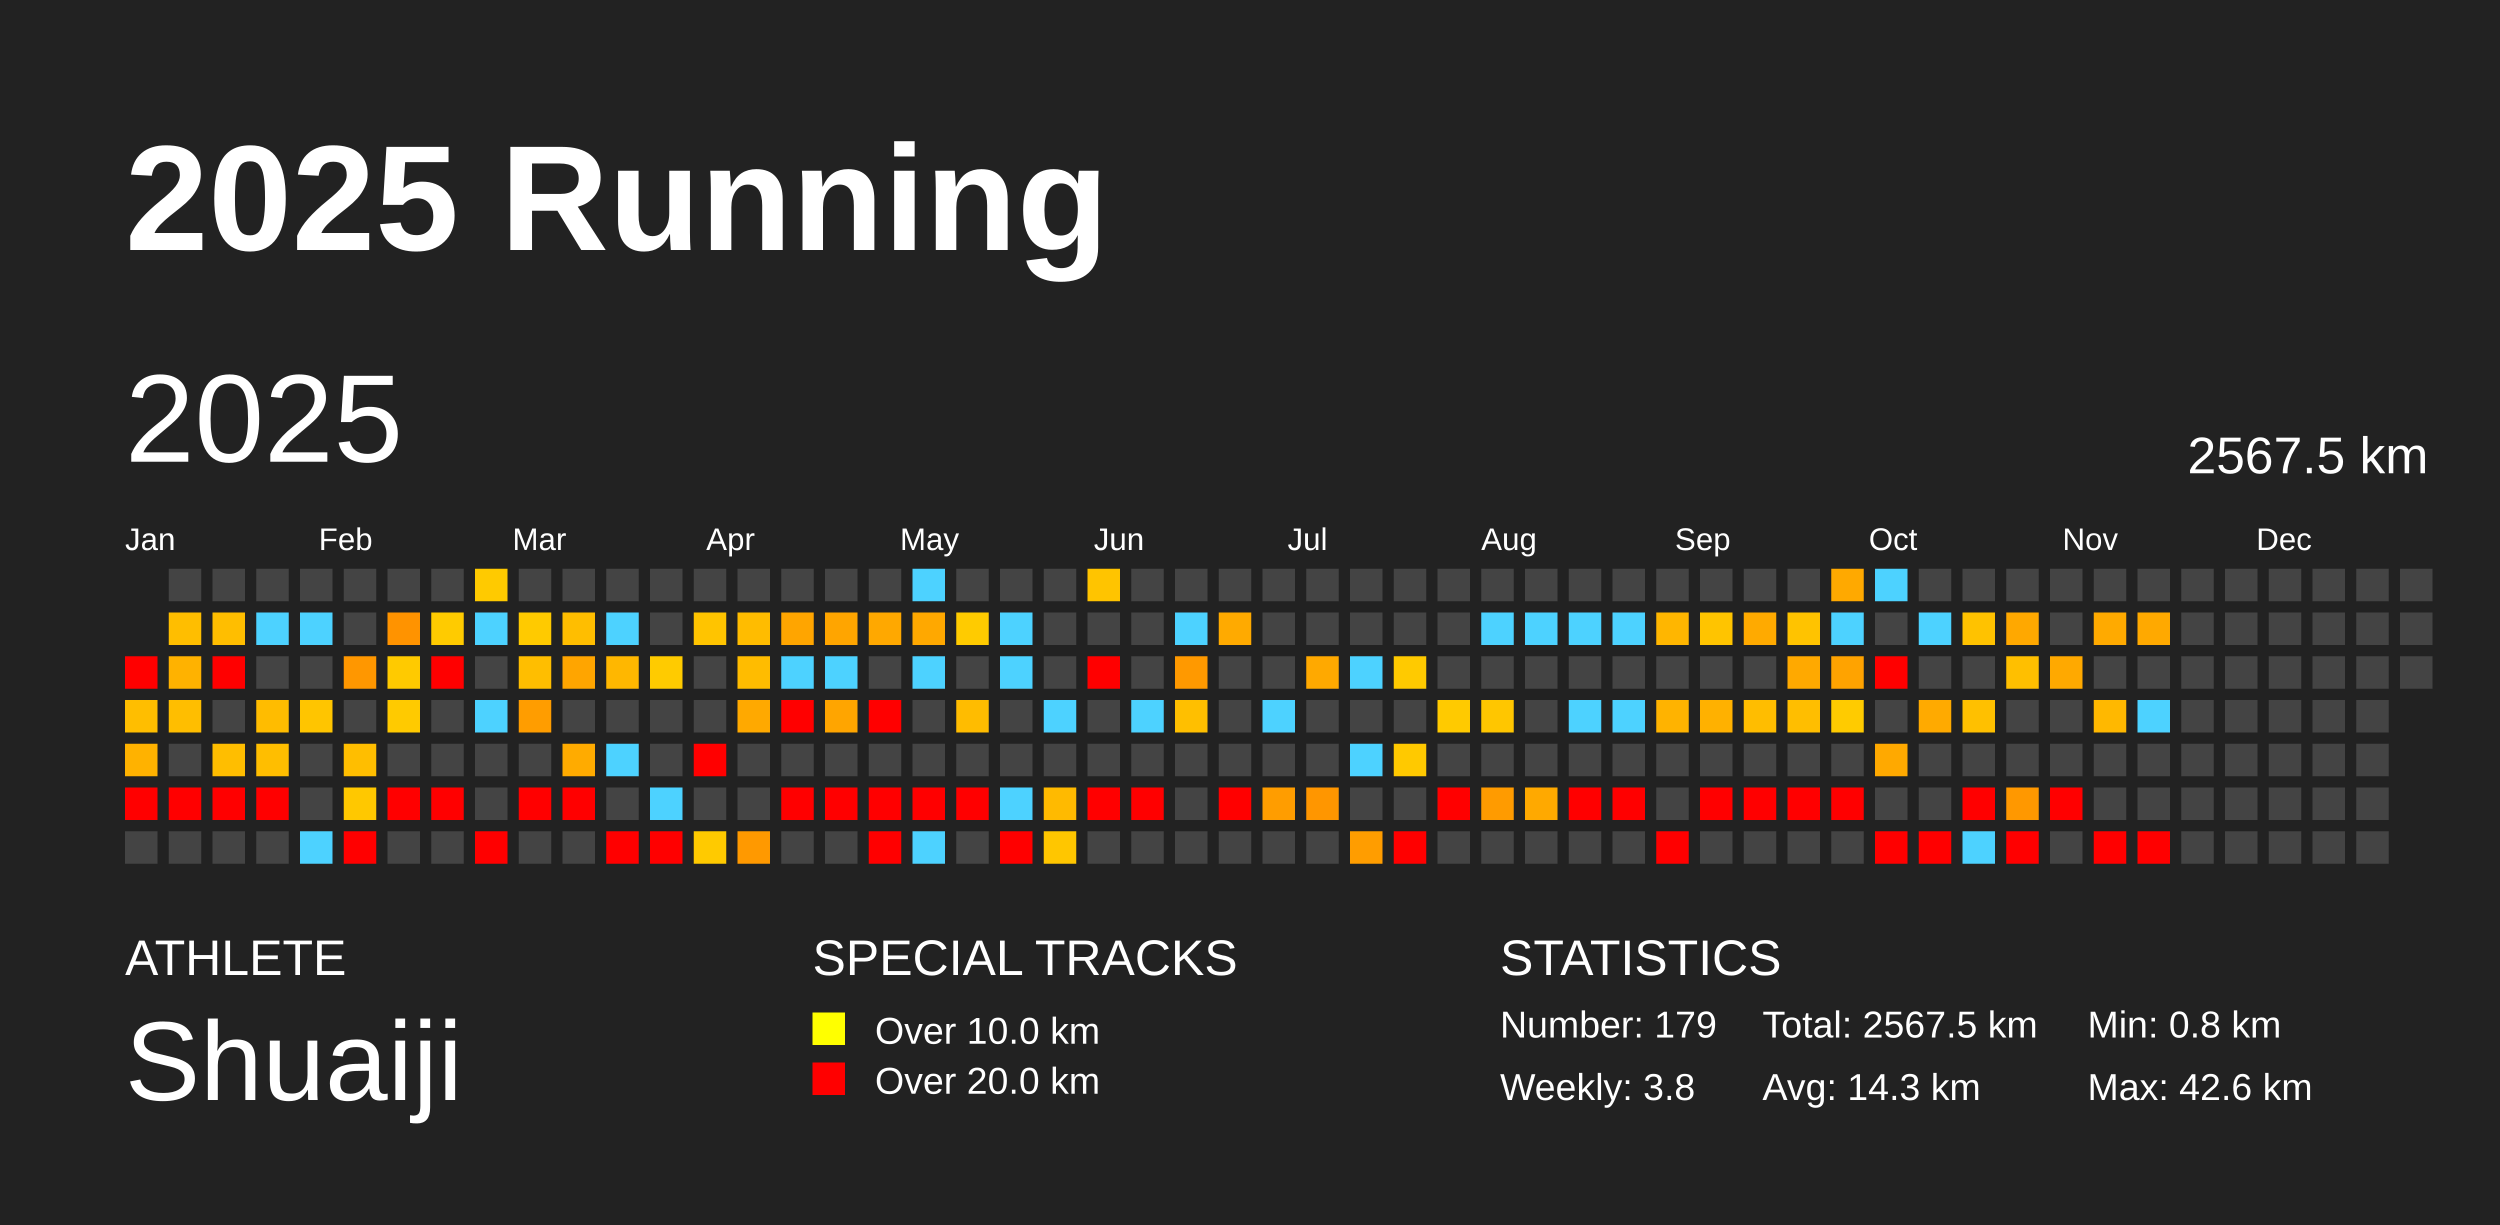
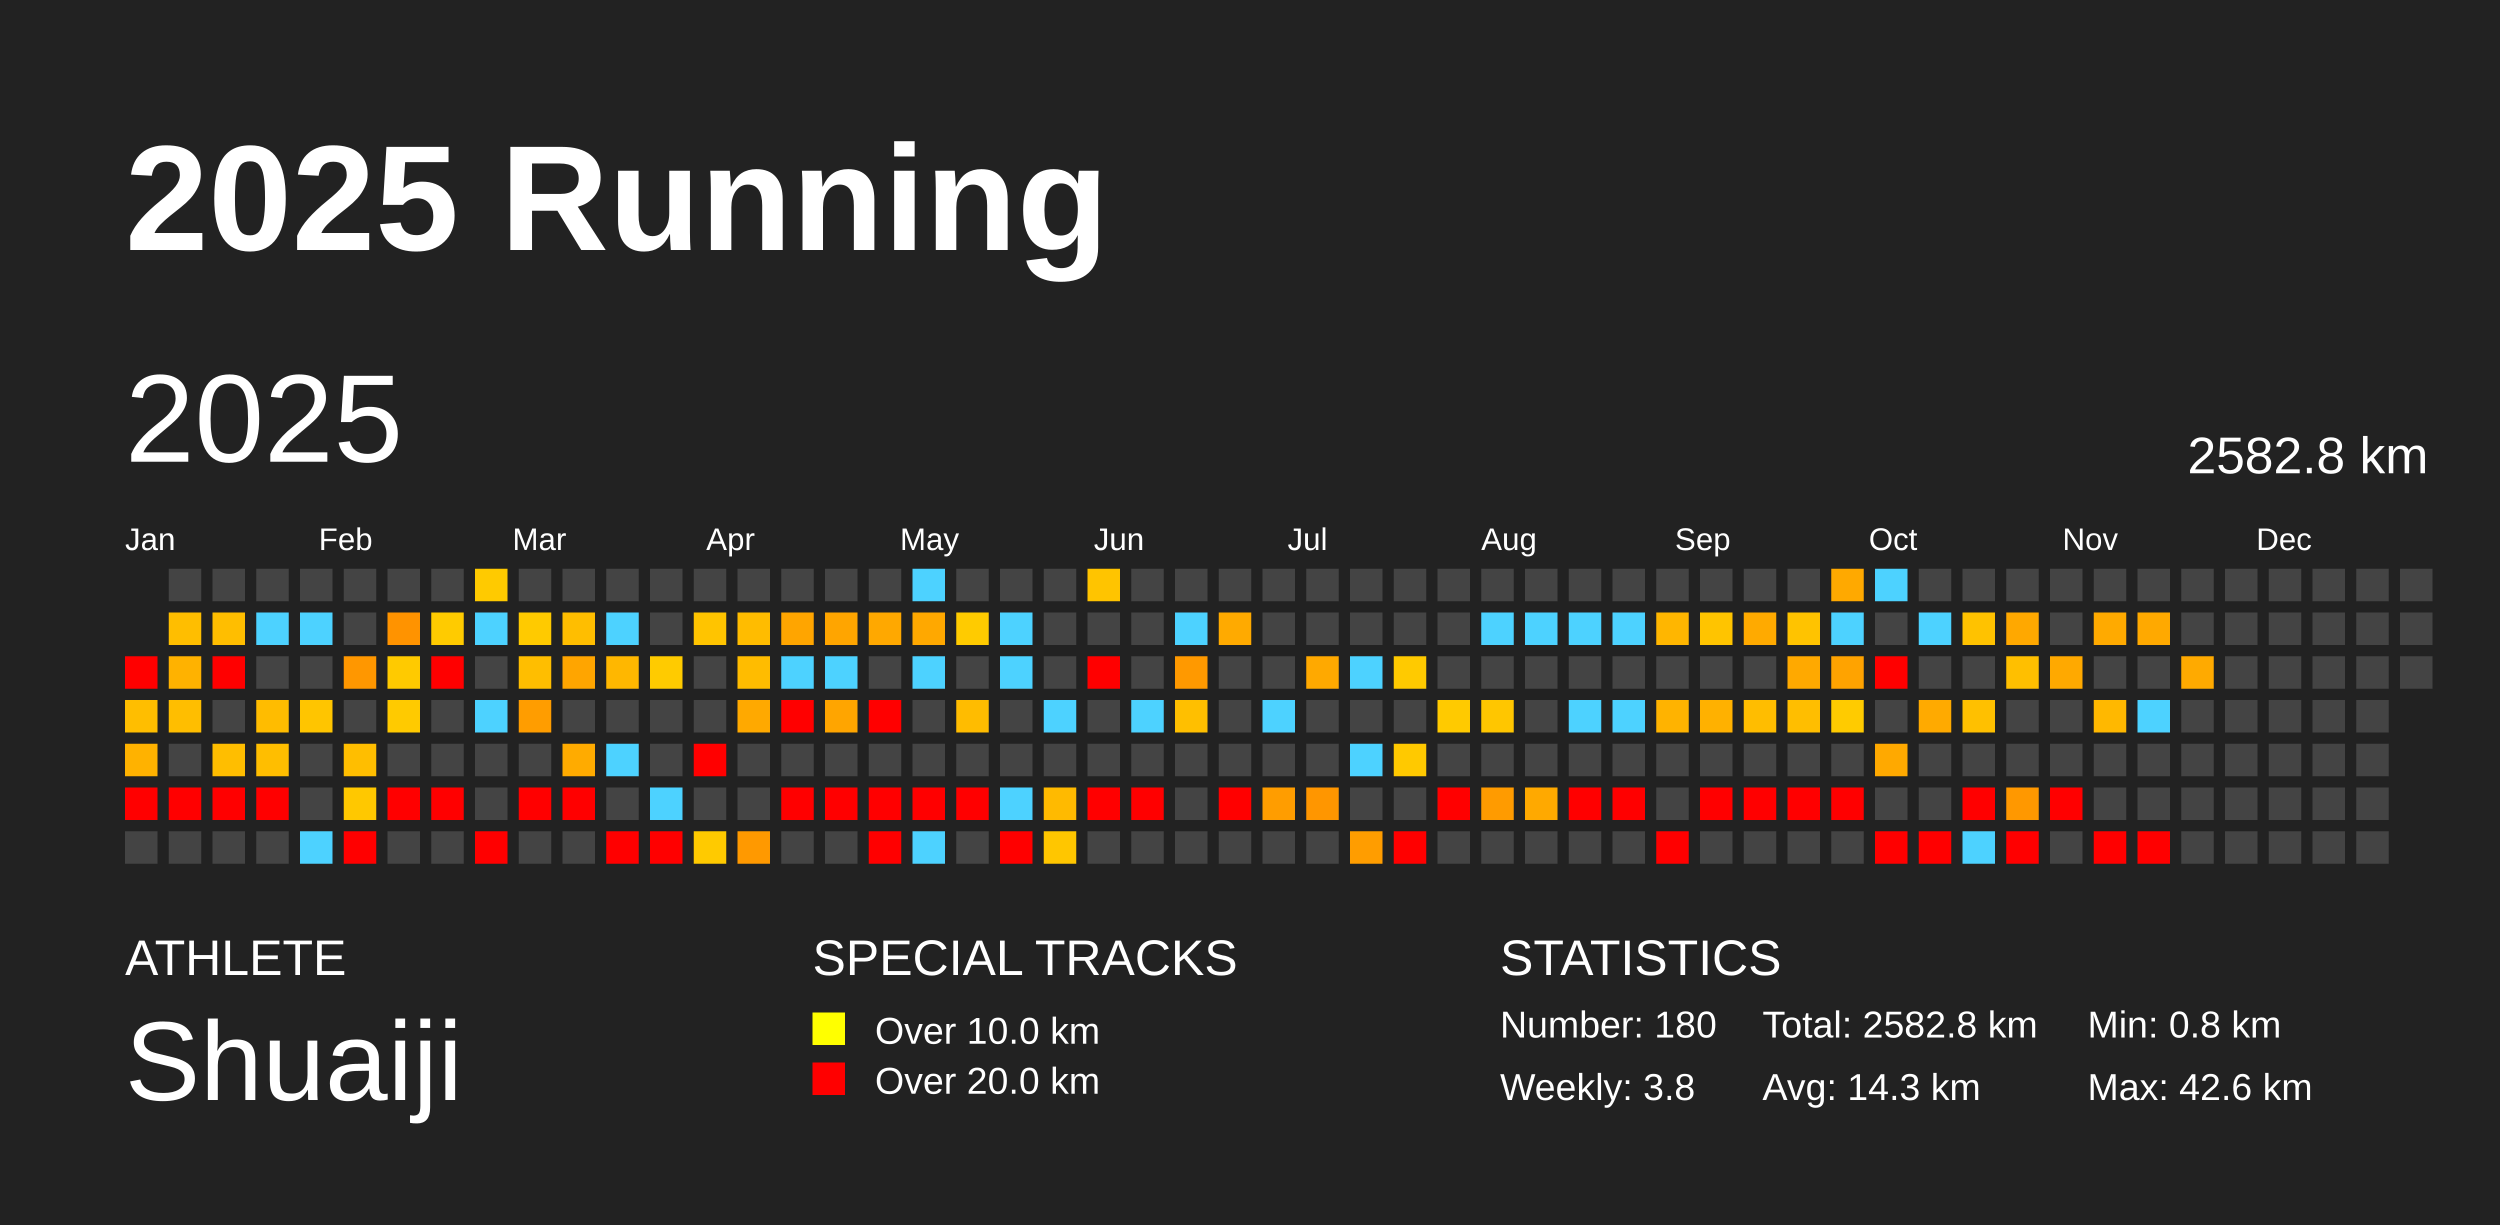
<svg xmlns="http://www.w3.org/2000/svg" baseProfile="full" height="98mm" version="1.1" viewBox="0,0,200,98" width="200mm">
  <defs />
  <rect fill="#222222" height="98" width="200" x="0" y="0" />
  <text fill="#FFFFFF" style="font-size:12px; font-family:Arial; font-weight:bold;" x="10" y="20">2025 Running</text>
  <text fill="#FFFFFF" style="font-size:4px; font-family:Arial" x="10" y="78">ATHLETE</text>
  <text fill="#FFFFFF" style="font-size:9px; font-family:Arial" x="10" y="88">Shuaiji</text>
  <text fill="#FFFFFF" style="font-size:4px; font-family:Arial" x="65" y="78">SPECIAL TRACKS</text>
  <rect fill="yellow" height="2.6" width="2.6" x="65" y="81" />
  <text fill="#FFFFFF" style="font-size:3px; font-family:Arial" x="70" y="83.5">Over 10.0 km</text>
  <rect fill="red" height="2.6" width="2.6" x="65" y="85" />
  <text fill="#FFFFFF" style="font-size:3px; font-family:Arial" x="70" y="87.5">Over 20.0 km</text>
  <text fill="#FFFFFF" style="font-size:4px; font-family:Arial" x="120" y="78">STATISTICS</text>
-   <text fill="#FFFFFF" style="font-size:3px; font-family:Arial" x="120" y="83">Number: 179</text>
+   <text fill="#FFFFFF" style="font-size:3px; font-family:Arial" x="120" y="83">Number: 180</text>
  <text fill="#FFFFFF" style="font-size:3px; font-family:Arial" x="120" y="88">Weekly: 3.8</text>
-   <text fill="#FFFFFF" style="font-size:3px; font-family:Arial" x="141" y="83">Total: 2567.5 km</text>
+   <text fill="#FFFFFF" style="font-size:3px; font-family:Arial" x="141" y="83">Total: 2582.8 km</text>
  <text fill="#FFFFFF" style="font-size:3px; font-family:Arial" x="141" y="88">Avg: 14.3 km</text>
  <text fill="#FFFFFF" style="font-size:3px; font-family:Arial" x="167" y="83">Min: 0.8 km</text>
  <text fill="#FFFFFF" style="font-size:3px; font-family:Arial" x="167" y="88">Max: 42.6 km</text>
  <text dominant-baseline="hanging" fill="#FFFFFF" style="font-size:10.0px; font-family:Arial;" x="10" y="30">2025</text>
-   <text dominant-baseline="hanging" fill="#FFFFFF" style="font-size:4.125px; font-family:Arial;" x="175" y="35">2567.5 km</text>
+   <text dominant-baseline="hanging" fill="#FFFFFF" style="font-size:4.125px; font-family:Arial;" x="175" y="35">2582.8 km</text>
  <text fill="#FFFFFF" style="font-size:2.5px; font-family:Arial" x="10.0" y="44">Jan</text>
  <text fill="#FFFFFF" style="font-size:2.5px; font-family:Arial" x="25.5" y="44">Feb</text>
  <text fill="#FFFFFF" style="font-size:2.5px; font-family:Arial" x="41.0" y="44">Mar</text>
  <text fill="#FFFFFF" style="font-size:2.5px; font-family:Arial" x="56.5" y="44">Apr</text>
  <text fill="#FFFFFF" style="font-size:2.5px; font-family:Arial" x="72.0" y="44">May</text>
  <text fill="#FFFFFF" style="font-size:2.5px; font-family:Arial" x="87.5" y="44">Jun</text>
  <text fill="#FFFFFF" style="font-size:2.5px; font-family:Arial" x="103.0" y="44">Jul</text>
  <text fill="#FFFFFF" style="font-size:2.5px; font-family:Arial" x="118.5" y="44">Aug</text>
  <text fill="#FFFFFF" style="font-size:2.5px; font-family:Arial" x="134.0" y="44">Sep</text>
  <text fill="#FFFFFF" style="font-size:2.5px; font-family:Arial" x="149.5" y="44">Oct</text>
  <text fill="#FFFFFF" style="font-size:2.5px; font-family:Arial" x="165.0" y="44">Nov</text>
  <text fill="#FFFFFF" style="font-size:2.5px; font-family:Arial" x="180.5" y="44">Dec</text>
  <rect fill="red" height="2.6" width="2.6" x="10.0" y="52.5" />
  <rect fill="#ffbe00" height="2.6" width="2.6" x="10.0" y="56.0" />
  <rect fill="#ffb200" height="2.6" width="2.6" x="10.0" y="59.5" />
  <rect fill="red" height="2.6" width="2.6" x="10.0" y="63.0" />
  <rect fill="#444444" height="2.6" width="2.6" x="10.0" y="66.5" />
  <rect fill="#444444" height="2.6" width="2.6" x="13.5" y="45.5" />
  <rect fill="#ffbe00" height="2.6" width="2.6" x="13.5" y="49.0" />
  <rect fill="#ffb200" height="2.6" width="2.6" x="13.5" y="52.5" />
  <rect fill="#ffbe00" height="2.6" width="2.6" x="13.5" y="56.0" />
  <rect fill="#444444" height="2.6" width="2.6" x="13.5" y="59.5" />
  <rect fill="red" height="2.6" width="2.6" x="13.5" y="63.0" />
  <rect fill="#444444" height="2.6" width="2.6" x="13.5" y="66.5" />
  <rect fill="#444444" height="2.6" width="2.6" x="17.0" y="45.5" />
  <rect fill="#ffbe00" height="2.6" width="2.6" x="17.0" y="49.0" />
  <rect fill="red" height="2.6" width="2.6" x="17.0" y="52.5" />
  <rect fill="#444444" height="2.6" width="2.6" x="17.0" y="56.0" />
  <rect fill="#ffbe00" height="2.6" width="2.6" x="17.0" y="59.5" />
  <rect fill="red" height="2.6" width="2.6" x="17.0" y="63.0" />
  <rect fill="#444444" height="2.6" width="2.6" x="17.0" y="66.5" />
  <rect fill="#444444" height="2.6" width="2.6" x="20.5" y="45.5" />
  <rect fill="#4dd2ff" height="2.6" width="2.6" x="20.5" y="49.0" />
  <rect fill="#444444" height="2.6" width="2.6" x="20.5" y="52.5" />
  <rect fill="#ffbc00" height="2.6" width="2.6" x="20.5" y="56.0" />
  <rect fill="#ffbe00" height="2.6" width="2.6" x="20.5" y="59.5" />
  <rect fill="red" height="2.6" width="2.6" x="20.5" y="63.0" />
  <rect fill="#444444" height="2.6" width="2.6" x="20.5" y="66.5" />
  <rect fill="#444444" height="2.6" width="2.6" x="24.0" y="45.5" />
  <rect fill="#4dd2ff" height="2.6" width="2.6" x="24.0" y="49.0" />
  <rect fill="#444444" height="2.6" width="2.6" x="24.0" y="52.5" />
  <rect fill="#ffc500" height="2.6" width="2.6" x="24.0" y="56.0" />
  <rect fill="#444444" height="2.6" width="2.6" x="24.0" y="59.5" />
  <rect fill="#444444" height="2.6" width="2.6" x="24.0" y="63.0" />
  <rect fill="#4dd2ff" height="2.6" width="2.6" x="24.0" y="66.5" />
  <rect fill="#444444" height="2.6" width="2.6" x="27.5" y="45.5" />
  <rect fill="#444444" height="2.6" width="2.6" x="27.5" y="49.0" />
  <rect fill="#ff9700" height="2.6" width="2.6" x="27.5" y="52.5" />
  <rect fill="#444444" height="2.6" width="2.6" x="27.5" y="56.0" />
  <rect fill="#ffbe00" height="2.6" width="2.6" x="27.5" y="59.5" />
  <rect fill="#ffc800" height="2.6" width="2.6" x="27.5" y="63.0" />
  <rect fill="red" height="2.6" width="2.6" x="27.5" y="66.5" />
  <rect fill="#444444" height="2.6" width="2.6" x="31.0" y="45.5" />
  <rect fill="#ff9300" height="2.6" width="2.6" x="31.0" y="49.0" />
  <rect fill="#ffca00" height="2.6" width="2.6" x="31.0" y="52.5" />
  <rect fill="#ffca00" height="2.6" width="2.6" x="31.0" y="56.0" />
  <rect fill="#444444" height="2.6" width="2.6" x="31.0" y="59.5" />
  <rect fill="red" height="2.6" width="2.6" x="31.0" y="63.0" />
  <rect fill="#444444" height="2.6" width="2.6" x="31.0" y="66.5" />
  <rect fill="#444444" height="2.6" width="2.6" x="34.5" y="45.5" />
  <rect fill="#ffcb00" height="2.6" width="2.6" x="34.5" y="49.0" />
  <rect fill="red" height="2.6" width="2.6" x="34.5" y="52.5" />
  <rect fill="#444444" height="2.6" width="2.6" x="34.5" y="56.0" />
  <rect fill="#444444" height="2.6" width="2.6" x="34.5" y="59.5" />
  <rect fill="red" height="2.6" width="2.6" x="34.5" y="63.0" />
  <rect fill="#444444" height="2.6" width="2.6" x="34.5" y="66.5" />
  <rect fill="#ffca00" height="2.6" width="2.6" x="38.0" y="45.5" />
  <rect fill="#4dd2ff" height="2.6" width="2.6" x="38.0" y="49.0" />
  <rect fill="#444444" height="2.6" width="2.6" x="38.0" y="52.5" />
  <rect fill="#4dd2ff" height="2.6" width="2.6" x="38.0" y="56.0" />
  <rect fill="#444444" height="2.6" width="2.6" x="38.0" y="59.5" />
  <rect fill="#444444" height="2.6" width="2.6" x="38.0" y="63.0" />
  <rect fill="red" height="2.6" width="2.6" x="38.0" y="66.5" />
  <rect fill="#444444" height="2.6" width="2.6" x="41.5" y="45.5" />
  <rect fill="#ffca00" height="2.6" width="2.6" x="41.5" y="49.0" />
  <rect fill="#ffbe00" height="2.6" width="2.6" x="41.5" y="52.5" />
  <rect fill="#ff9d00" height="2.6" width="2.6" x="41.5" y="56.0" />
  <rect fill="#444444" height="2.6" width="2.6" x="41.5" y="59.5" />
  <rect fill="red" height="2.6" width="2.6" x="41.5" y="63.0" />
  <rect fill="#444444" height="2.6" width="2.6" x="41.5" y="66.5" />
  <rect fill="#444444" height="2.6" width="2.6" x="45.0" y="45.5" />
  <rect fill="#ffbe00" height="2.6" width="2.6" x="45.0" y="49.0" />
  <rect fill="#ffa500" height="2.6" width="2.6" x="45.0" y="52.5" />
  <rect fill="#444444" height="2.6" width="2.6" x="45.0" y="56.0" />
  <rect fill="#ffab00" height="2.6" width="2.6" x="45.0" y="59.5" />
  <rect fill="red" height="2.6" width="2.6" x="45.0" y="63.0" />
  <rect fill="#444444" height="2.6" width="2.6" x="45.0" y="66.5" />
  <rect fill="#444444" height="2.6" width="2.6" x="48.5" y="45.5" />
  <rect fill="#4dd2ff" height="2.6" width="2.6" x="48.5" y="49.0" />
  <rect fill="#ffb700" height="2.6" width="2.6" x="48.5" y="52.5" />
  <rect fill="#444444" height="2.6" width="2.6" x="48.5" y="56.0" />
  <rect fill="#4dd2ff" height="2.6" width="2.6" x="48.5" y="59.5" />
  <rect fill="#444444" height="2.6" width="2.6" x="48.5" y="63.0" />
  <rect fill="red" height="2.6" width="2.6" x="48.5" y="66.5" />
  <rect fill="#444444" height="2.6" width="2.6" x="52.0" y="45.5" />
  <rect fill="#444444" height="2.6" width="2.6" x="52.0" y="49.0" />
  <rect fill="#ffcb00" height="2.6" width="2.6" x="52.0" y="52.5" />
  <rect fill="#444444" height="2.6" width="2.6" x="52.0" y="56.0" />
  <rect fill="#444444" height="2.6" width="2.6" x="52.0" y="59.5" />
  <rect fill="#4dd2ff" height="2.6" width="2.6" x="52.0" y="63.0" />
  <rect fill="red" height="2.6" width="2.6" x="52.0" y="66.5" />
  <rect fill="#444444" height="2.6" width="2.6" x="55.5" y="45.5" />
  <rect fill="#ffc400" height="2.6" width="2.6" x="55.5" y="49.0" />
  <rect fill="#444444" height="2.6" width="2.6" x="55.5" y="52.5" />
  <rect fill="#444444" height="2.6" width="2.6" x="55.5" y="56.0" />
  <rect fill="red" height="2.6" width="2.6" x="55.5" y="59.5" />
  <rect fill="#444444" height="2.6" width="2.6" x="55.5" y="63.0" />
  <rect fill="#ffca00" height="2.6" width="2.6" x="55.5" y="66.5" />
  <rect fill="#444444" height="2.6" width="2.6" x="59.0" y="45.5" />
  <rect fill="#ffbc00" height="2.6" width="2.6" x="59.0" y="49.0" />
  <rect fill="#ffbc00" height="2.6" width="2.6" x="59.0" y="52.5" />
  <rect fill="#ffa900" height="2.6" width="2.6" x="59.0" y="56.0" />
  <rect fill="#444444" height="2.6" width="2.6" x="59.0" y="59.5" />
  <rect fill="#444444" height="2.6" width="2.6" x="59.0" y="63.0" />
  <rect fill="#ff9900" height="2.6" width="2.6" x="59.0" y="66.5" />
  <rect fill="#444444" height="2.6" width="2.6" x="62.5" y="45.5" />
  <rect fill="#ffa500" height="2.6" width="2.6" x="62.5" y="49.0" />
  <rect fill="#4dd2ff" height="2.6" width="2.6" x="62.5" y="52.5" />
  <rect fill="red" height="2.6" width="2.6" x="62.5" y="56.0" />
  <rect fill="#444444" height="2.6" width="2.6" x="62.5" y="59.5" />
  <rect fill="red" height="2.6" width="2.6" x="62.5" y="63.0" />
  <rect fill="#444444" height="2.6" width="2.6" x="62.5" y="66.5" />
  <rect fill="#444444" height="2.6" width="2.6" x="66.0" y="45.5" />
  <rect fill="#ffa500" height="2.6" width="2.6" x="66.0" y="49.0" />
  <rect fill="#4dd2ff" height="2.6" width="2.6" x="66.0" y="52.5" />
  <rect fill="#ffa500" height="2.6" width="2.6" x="66.0" y="56.0" />
  <rect fill="#444444" height="2.6" width="2.6" x="66.0" y="59.5" />
  <rect fill="red" height="2.6" width="2.6" x="66.0" y="63.0" />
  <rect fill="#444444" height="2.6" width="2.6" x="66.0" y="66.5" />
  <rect fill="#444444" height="2.6" width="2.6" x="69.5" y="45.5" />
  <rect fill="#ffa800" height="2.6" width="2.6" x="69.5" y="49.0" />
  <rect fill="#444444" height="2.6" width="2.6" x="69.5" y="52.5" />
  <rect fill="red" height="2.6" width="2.6" x="69.5" y="56.0" />
  <rect fill="#444444" height="2.6" width="2.6" x="69.5" y="59.5" />
  <rect fill="red" height="2.6" width="2.6" x="69.5" y="63.0" />
  <rect fill="red" height="2.6" width="2.6" x="69.5" y="66.5" />
  <rect fill="#4dd2ff" height="2.6" width="2.6" x="73.0" y="45.5" />
  <rect fill="#ffa800" height="2.6" width="2.6" x="73.0" y="49.0" />
  <rect fill="#4dd2ff" height="2.6" width="2.6" x="73.0" y="52.5" />
  <rect fill="#444444" height="2.6" width="2.6" x="73.0" y="56.0" />
  <rect fill="#444444" height="2.6" width="2.6" x="73.0" y="59.5" />
  <rect fill="red" height="2.6" width="2.6" x="73.0" y="63.0" />
  <rect fill="#4dd2ff" height="2.6" width="2.6" x="73.0" y="66.5" />
  <rect fill="#444444" height="2.6" width="2.6" x="76.5" y="45.5" />
  <rect fill="#ffcb00" height="2.6" width="2.6" x="76.5" y="49.0" />
  <rect fill="#444444" height="2.6" width="2.6" x="76.5" y="52.5" />
  <rect fill="#ffbc00" height="2.6" width="2.6" x="76.5" y="56.0" />
  <rect fill="#444444" height="2.6" width="2.6" x="76.5" y="59.5" />
  <rect fill="red" height="2.6" width="2.6" x="76.5" y="63.0" />
  <rect fill="#444444" height="2.6" width="2.6" x="76.5" y="66.5" />
  <rect fill="#444444" height="2.6" width="2.6" x="80.0" y="45.5" />
  <rect fill="#4dd2ff" height="2.6" width="2.6" x="80.0" y="49.0" />
  <rect fill="#4dd2ff" height="2.6" width="2.6" x="80.0" y="52.5" />
  <rect fill="#444444" height="2.6" width="2.6" x="80.0" y="56.0" />
  <rect fill="#444444" height="2.6" width="2.6" x="80.0" y="59.5" />
  <rect fill="#4dd2ff" height="2.6" width="2.6" x="80.0" y="63.0" />
  <rect fill="red" height="2.6" width="2.6" x="80.0" y="66.5" />
  <rect fill="#444444" height="2.6" width="2.6" x="83.5" y="45.5" />
  <rect fill="#444444" height="2.6" width="2.6" x="83.5" y="49.0" />
  <rect fill="#444444" height="2.6" width="2.6" x="83.5" y="52.5" />
  <rect fill="#4dd2ff" height="2.6" width="2.6" x="83.5" y="56.0" />
  <rect fill="#444444" height="2.6" width="2.6" x="83.5" y="59.5" />
  <rect fill="#ffba00" height="2.6" width="2.6" x="83.5" y="63.0" />
  <rect fill="#ffc600" height="2.6" width="2.6" x="83.5" y="66.5" />
  <rect fill="#ffc400" height="2.6" width="2.6" x="87.0" y="45.5" />
  <rect fill="#444444" height="2.6" width="2.6" x="87.0" y="49.0" />
  <rect fill="red" height="2.6" width="2.6" x="87.0" y="52.5" />
  <rect fill="#444444" height="2.6" width="2.6" x="87.0" y="56.0" />
  <rect fill="#444444" height="2.6" width="2.6" x="87.0" y="59.5" />
  <rect fill="red" height="2.6" width="2.6" x="87.0" y="63.0" />
  <rect fill="#444444" height="2.6" width="2.6" x="87.0" y="66.5" />
  <rect fill="#444444" height="2.6" width="2.6" x="90.5" y="45.5" />
  <rect fill="#444444" height="2.6" width="2.6" x="90.5" y="49.0" />
  <rect fill="#444444" height="2.6" width="2.6" x="90.5" y="52.5" />
  <rect fill="#4dd2ff" height="2.6" width="2.6" x="90.5" y="56.0" />
  <rect fill="#444444" height="2.6" width="2.6" x="90.5" y="59.5" />
  <rect fill="red" height="2.6" width="2.6" x="90.5" y="63.0" />
  <rect fill="#444444" height="2.6" width="2.6" x="90.5" y="66.5" />
  <rect fill="#444444" height="2.6" width="2.6" x="94.0" y="45.5" />
  <rect fill="#4dd2ff" height="2.6" width="2.6" x="94.0" y="49.0" />
  <rect fill="#ff9900" height="2.6" width="2.6" x="94.0" y="52.5" />
  <rect fill="#ffbf00" height="2.6" width="2.6" x="94.0" y="56.0" />
  <rect fill="#444444" height="2.6" width="2.6" x="94.0" y="59.5" />
  <rect fill="#444444" height="2.6" width="2.6" x="94.0" y="63.0" />
  <rect fill="#444444" height="2.6" width="2.6" x="94.0" y="66.5" />
  <rect fill="#444444" height="2.6" width="2.6" x="97.5" y="45.5" />
  <rect fill="#ffaa00" height="2.6" width="2.6" x="97.5" y="49.0" />
  <rect fill="#444444" height="2.6" width="2.6" x="97.5" y="52.5" />
  <rect fill="#444444" height="2.6" width="2.6" x="97.5" y="56.0" />
  <rect fill="#444444" height="2.6" width="2.6" x="97.5" y="59.5" />
  <rect fill="red" height="2.6" width="2.6" x="97.5" y="63.0" />
  <rect fill="#444444" height="2.6" width="2.6" x="97.5" y="66.5" />
  <rect fill="#444444" height="2.6" width="2.6" x="101.0" y="45.5" />
  <rect fill="#444444" height="2.6" width="2.6" x="101.0" y="49.0" />
  <rect fill="#444444" height="2.6" width="2.6" x="101.0" y="52.5" />
  <rect fill="#4dd2ff" height="2.6" width="2.6" x="101.0" y="56.0" />
  <rect fill="#444444" height="2.6" width="2.6" x="101.0" y="59.5" />
  <rect fill="#ff9d00" height="2.6" width="2.6" x="101.0" y="63.0" />
  <rect fill="#444444" height="2.6" width="2.6" x="101.0" y="66.5" />
  <rect fill="#444444" height="2.6" width="2.6" x="104.5" y="45.5" />
  <rect fill="#444444" height="2.6" width="2.6" x="104.5" y="49.0" />
  <rect fill="#ffa900" height="2.6" width="2.6" x="104.5" y="52.5" />
  <rect fill="#444444" height="2.6" width="2.6" x="104.5" y="56.0" />
  <rect fill="#444444" height="2.6" width="2.6" x="104.5" y="59.5" />
  <rect fill="#ff9600" height="2.6" width="2.6" x="104.5" y="63.0" />
  <rect fill="#444444" height="2.6" width="2.6" x="104.5" y="66.5" />
  <rect fill="#444444" height="2.6" width="2.6" x="108.0" y="45.5" />
  <rect fill="#444444" height="2.6" width="2.6" x="108.0" y="49.0" />
  <rect fill="#4dd2ff" height="2.6" width="2.6" x="108.0" y="52.5" />
  <rect fill="#444444" height="2.6" width="2.6" x="108.0" y="56.0" />
  <rect fill="#4dd2ff" height="2.6" width="2.6" x="108.0" y="59.5" />
  <rect fill="#444444" height="2.6" width="2.6" x="108.0" y="63.0" />
  <rect fill="#ff9d00" height="2.6" width="2.6" x="108.0" y="66.5" />
  <rect fill="#444444" height="2.6" width="2.6" x="111.5" y="45.5" />
  <rect fill="#444444" height="2.6" width="2.6" x="111.5" y="49.0" />
  <rect fill="#ffca00" height="2.6" width="2.6" x="111.5" y="52.5" />
  <rect fill="#444444" height="2.6" width="2.6" x="111.5" y="56.0" />
  <rect fill="#ffc900" height="2.6" width="2.6" x="111.5" y="59.5" />
  <rect fill="#444444" height="2.6" width="2.6" x="111.5" y="63.0" />
  <rect fill="red" height="2.6" width="2.6" x="111.5" y="66.5" />
  <rect fill="#444444" height="2.6" width="2.6" x="115.0" y="45.5" />
  <rect fill="#444444" height="2.6" width="2.6" x="115.0" y="49.0" />
  <rect fill="#444444" height="2.6" width="2.6" x="115.0" y="52.5" />
  <rect fill="#ffca00" height="2.6" width="2.6" x="115.0" y="56.0" />
  <rect fill="#444444" height="2.6" width="2.6" x="115.0" y="59.5" />
  <rect fill="red" height="2.6" width="2.6" x="115.0" y="63.0" />
  <rect fill="#444444" height="2.6" width="2.6" x="115.0" y="66.5" />
  <rect fill="#444444" height="2.6" width="2.6" x="118.5" y="45.5" />
  <rect fill="#4dd2ff" height="2.6" width="2.6" x="118.5" y="49.0" />
  <rect fill="#444444" height="2.6" width="2.6" x="118.5" y="52.5" />
  <rect fill="#ffc600" height="2.6" width="2.6" x="118.5" y="56.0" />
  <rect fill="#444444" height="2.6" width="2.6" x="118.5" y="59.5" />
  <rect fill="#ff9b00" height="2.6" width="2.6" x="118.5" y="63.0" />
  <rect fill="#444444" height="2.6" width="2.6" x="118.5" y="66.5" />
  <rect fill="#444444" height="2.6" width="2.6" x="122.0" y="45.5" />
  <rect fill="#4dd2ff" height="2.6" width="2.6" x="122.0" y="49.0" />
  <rect fill="#444444" height="2.6" width="2.6" x="122.0" y="52.5" />
  <rect fill="#444444" height="2.6" width="2.6" x="122.0" y="56.0" />
  <rect fill="#444444" height="2.6" width="2.6" x="122.0" y="59.5" />
  <rect fill="#ffa900" height="2.6" width="2.6" x="122.0" y="63.0" />
  <rect fill="#444444" height="2.6" width="2.6" x="122.0" y="66.5" />
  <rect fill="#444444" height="2.6" width="2.6" x="125.5" y="45.5" />
  <rect fill="#4dd2ff" height="2.6" width="2.6" x="125.5" y="49.0" />
  <rect fill="#444444" height="2.6" width="2.6" x="125.5" y="52.5" />
  <rect fill="#4dd2ff" height="2.6" width="2.6" x="125.5" y="56.0" />
  <rect fill="#444444" height="2.6" width="2.6" x="125.5" y="59.5" />
  <rect fill="red" height="2.6" width="2.6" x="125.5" y="63.0" />
  <rect fill="#444444" height="2.6" width="2.6" x="125.5" y="66.5" />
  <rect fill="#444444" height="2.6" width="2.6" x="129.0" y="45.5" />
  <rect fill="#4dd2ff" height="2.6" width="2.6" x="129.0" y="49.0" />
  <rect fill="#444444" height="2.6" width="2.6" x="129.0" y="52.5" />
  <rect fill="#4dd2ff" height="2.6" width="2.6" x="129.0" y="56.0" />
  <rect fill="#444444" height="2.6" width="2.6" x="129.0" y="59.5" />
  <rect fill="red" height="2.6" width="2.6" x="129.0" y="63.0" />
  <rect fill="#444444" height="2.6" width="2.6" x="129.0" y="66.5" />
  <rect fill="#444444" height="2.6" width="2.6" x="132.5" y="45.5" />
  <rect fill="#ffb600" height="2.6" width="2.6" x="132.5" y="49.0" />
  <rect fill="#444444" height="2.6" width="2.6" x="132.5" y="52.5" />
  <rect fill="#ffb300" height="2.6" width="2.6" x="132.5" y="56.0" />
  <rect fill="#444444" height="2.6" width="2.6" x="132.5" y="59.5" />
  <rect fill="#444444" height="2.6" width="2.6" x="132.5" y="63.0" />
  <rect fill="red" height="2.6" width="2.6" x="132.5" y="66.5" />
  <rect fill="#444444" height="2.6" width="2.6" x="136.0" y="45.5" />
  <rect fill="#ffc400" height="2.6" width="2.6" x="136.0" y="49.0" />
  <rect fill="#444444" height="2.6" width="2.6" x="136.0" y="52.5" />
  <rect fill="#ffb100" height="2.6" width="2.6" x="136.0" y="56.0" />
  <rect fill="#444444" height="2.6" width="2.6" x="136.0" y="59.5" />
  <rect fill="red" height="2.6" width="2.6" x="136.0" y="63.0" />
  <rect fill="#444444" height="2.6" width="2.6" x="136.0" y="66.5" />
  <rect fill="#444444" height="2.6" width="2.6" x="139.5" y="45.5" />
  <rect fill="#ffaa00" height="2.6" width="2.6" x="139.5" y="49.0" />
  <rect fill="#444444" height="2.6" width="2.6" x="139.5" y="52.5" />
  <rect fill="#ffbd00" height="2.6" width="2.6" x="139.5" y="56.0" />
  <rect fill="#444444" height="2.6" width="2.6" x="139.5" y="59.5" />
  <rect fill="red" height="2.6" width="2.6" x="139.5" y="63.0" />
  <rect fill="#444444" height="2.6" width="2.6" x="139.5" y="66.5" />
  <rect fill="#444444" height="2.6" width="2.6" x="143.0" y="45.5" />
  <rect fill="#ffc300" height="2.6" width="2.6" x="143.0" y="49.0" />
  <rect fill="#ffa900" height="2.6" width="2.6" x="143.0" y="52.5" />
  <rect fill="#ffbe00" height="2.6" width="2.6" x="143.0" y="56.0" />
  <rect fill="#444444" height="2.6" width="2.6" x="143.0" y="59.5" />
  <rect fill="red" height="2.6" width="2.6" x="143.0" y="63.0" />
  <rect fill="#444444" height="2.6" width="2.6" x="143.0" y="66.5" />
  <rect fill="#ffa900" height="2.6" width="2.6" x="146.5" y="45.5" />
  <rect fill="#4dd2ff" height="2.6" width="2.6" x="146.5" y="49.0" />
  <rect fill="#ffa300" height="2.6" width="2.6" x="146.5" y="52.5" />
  <rect fill="#ffcb00" height="2.6" width="2.6" x="146.5" y="56.0" />
  <rect fill="#444444" height="2.6" width="2.6" x="146.5" y="59.5" />
  <rect fill="red" height="2.6" width="2.6" x="146.5" y="63.0" />
  <rect fill="#444444" height="2.6" width="2.6" x="146.5" y="66.5" />
  <rect fill="#4dd2ff" height="2.6" width="2.6" x="150.0" y="45.5" />
  <rect fill="#444444" height="2.6" width="2.6" x="150.0" y="49.0" />
  <rect fill="red" height="2.6" width="2.6" x="150.0" y="52.5" />
  <rect fill="#444444" height="2.6" width="2.6" x="150.0" y="56.0" />
  <rect fill="#ffa900" height="2.6" width="2.6" x="150.0" y="59.5" />
  <rect fill="#444444" height="2.6" width="2.6" x="150.0" y="63.0" />
  <rect fill="red" height="2.6" width="2.6" x="150.0" y="66.5" />
  <rect fill="#444444" height="2.6" width="2.6" x="153.5" y="45.5" />
  <rect fill="#4dd2ff" height="2.6" width="2.6" x="153.5" y="49.0" />
  <rect fill="#444444" height="2.6" width="2.6" x="153.5" y="52.5" />
  <rect fill="#ffaa00" height="2.6" width="2.6" x="153.5" y="56.0" />
  <rect fill="#444444" height="2.6" width="2.6" x="153.5" y="59.5" />
  <rect fill="#444444" height="2.6" width="2.6" x="153.5" y="63.0" />
  <rect fill="red" height="2.6" width="2.6" x="153.5" y="66.5" />
  <rect fill="#444444" height="2.6" width="2.6" x="157.0" y="45.5" />
  <rect fill="#ffc200" height="2.6" width="2.6" x="157.0" y="49.0" />
  <rect fill="#444444" height="2.6" width="2.6" x="157.0" y="52.5" />
  <rect fill="#ffc000" height="2.6" width="2.6" x="157.0" y="56.0" />
  <rect fill="#444444" height="2.6" width="2.6" x="157.0" y="59.5" />
  <rect fill="red" height="2.6" width="2.6" x="157.0" y="63.0" />
  <rect fill="#4dd2ff" height="2.6" width="2.6" x="157.0" y="66.5" />
  <rect fill="#444444" height="2.6" width="2.6" x="160.5" y="45.5" />
  <rect fill="#ffa800" height="2.6" width="2.6" x="160.5" y="49.0" />
  <rect fill="#ffbf00" height="2.6" width="2.6" x="160.5" y="52.5" />
  <rect fill="#444444" height="2.6" width="2.6" x="160.5" y="56.0" />
  <rect fill="#444444" height="2.6" width="2.6" x="160.5" y="59.5" />
  <rect fill="#ff9800" height="2.6" width="2.6" x="160.5" y="63.0" />
  <rect fill="red" height="2.6" width="2.6" x="160.5" y="66.5" />
  <rect fill="#444444" height="2.6" width="2.6" x="164.0" y="45.5" />
  <rect fill="#444444" height="2.6" width="2.6" x="164.0" y="49.0" />
  <rect fill="#ffa900" height="2.6" width="2.6" x="164.0" y="52.5" />
  <rect fill="#444444" height="2.6" width="2.6" x="164.0" y="56.0" />
  <rect fill="#444444" height="2.6" width="2.6" x="164.0" y="59.5" />
  <rect fill="red" height="2.6" width="2.6" x="164.0" y="63.0" />
  <rect fill="#444444" height="2.6" width="2.6" x="164.0" y="66.5" />
  <rect fill="#444444" height="2.6" width="2.6" x="167.5" y="45.5" />
  <rect fill="#ffaa00" height="2.6" width="2.6" x="167.5" y="49.0" />
  <rect fill="#444444" height="2.6" width="2.6" x="167.5" y="52.5" />
  <rect fill="#ffb800" height="2.6" width="2.6" x="167.5" y="56.0" />
  <rect fill="#444444" height="2.6" width="2.6" x="167.5" y="59.5" />
  <rect fill="#444444" height="2.6" width="2.6" x="167.5" y="63.0" />
  <rect fill="red" height="2.6" width="2.6" x="167.5" y="66.5" />
  <rect fill="#444444" height="2.6" width="2.6" x="171.0" y="45.5" />
  <rect fill="#ffa900" height="2.6" width="2.6" x="171.0" y="49.0" />
  <rect fill="#444444" height="2.6" width="2.6" x="171.0" y="52.5" />
  <rect fill="#4dd2ff" height="2.6" width="2.6" x="171.0" y="56.0" />
  <rect fill="#444444" height="2.6" width="2.6" x="171.0" y="59.5" />
  <rect fill="#444444" height="2.6" width="2.6" x="171.0" y="63.0" />
  <rect fill="red" height="2.6" width="2.6" x="171.0" y="66.5" />
  <rect fill="#444444" height="2.6" width="2.6" x="174.5" y="45.5" />
  <rect fill="#444444" height="2.6" width="2.6" x="174.5" y="49.0" />
-   <rect fill="#444444" height="2.6" width="2.6" x="174.5" y="52.5" />
+   <rect fill="#ffaa00" height="2.6" width="2.6" x="174.5" y="52.5" />
  <rect fill="#444444" height="2.6" width="2.6" x="174.5" y="56.0" />
  <rect fill="#444444" height="2.6" width="2.6" x="174.5" y="59.5" />
  <rect fill="#444444" height="2.6" width="2.6" x="174.5" y="63.0" />
  <rect fill="#444444" height="2.6" width="2.6" x="174.5" y="66.5" />
  <rect fill="#444444" height="2.6" width="2.6" x="178.0" y="45.5" />
  <rect fill="#444444" height="2.6" width="2.6" x="178.0" y="49.0" />
  <rect fill="#444444" height="2.6" width="2.6" x="178.0" y="52.5" />
  <rect fill="#444444" height="2.6" width="2.6" x="178.0" y="56.0" />
  <rect fill="#444444" height="2.6" width="2.6" x="178.0" y="59.5" />
  <rect fill="#444444" height="2.6" width="2.6" x="178.0" y="63.0" />
  <rect fill="#444444" height="2.6" width="2.6" x="178.0" y="66.5" />
  <rect fill="#444444" height="2.6" width="2.6" x="181.5" y="45.5" />
  <rect fill="#444444" height="2.6" width="2.6" x="181.5" y="49.0" />
  <rect fill="#444444" height="2.6" width="2.6" x="181.5" y="52.5" />
  <rect fill="#444444" height="2.6" width="2.6" x="181.5" y="56.0" />
  <rect fill="#444444" height="2.6" width="2.6" x="181.5" y="59.5" />
  <rect fill="#444444" height="2.6" width="2.6" x="181.5" y="63.0" />
  <rect fill="#444444" height="2.6" width="2.6" x="181.5" y="66.5" />
  <rect fill="#444444" height="2.6" width="2.6" x="185.0" y="45.5" />
  <rect fill="#444444" height="2.6" width="2.6" x="185.0" y="49.0" />
  <rect fill="#444444" height="2.6" width="2.6" x="185.0" y="52.5" />
  <rect fill="#444444" height="2.6" width="2.6" x="185.0" y="56.0" />
  <rect fill="#444444" height="2.6" width="2.6" x="185.0" y="59.5" />
  <rect fill="#444444" height="2.6" width="2.6" x="185.0" y="63.0" />
  <rect fill="#444444" height="2.6" width="2.6" x="185.0" y="66.5" />
  <rect fill="#444444" height="2.6" width="2.6" x="188.5" y="45.5" />
  <rect fill="#444444" height="2.6" width="2.6" x="188.5" y="49.0" />
  <rect fill="#444444" height="2.6" width="2.6" x="188.5" y="52.5" />
  <rect fill="#444444" height="2.6" width="2.6" x="188.5" y="56.0" />
  <rect fill="#444444" height="2.6" width="2.6" x="188.5" y="59.5" />
  <rect fill="#444444" height="2.6" width="2.6" x="188.5" y="63.0" />
  <rect fill="#444444" height="2.6" width="2.6" x="188.5" y="66.5" />
  <rect fill="#444444" height="2.6" width="2.6" x="192.0" y="45.5" />
  <rect fill="#444444" height="2.6" width="2.6" x="192.0" y="49.0" />
  <rect fill="#444444" height="2.6" width="2.6" x="192.0" y="52.5" />
</svg>
